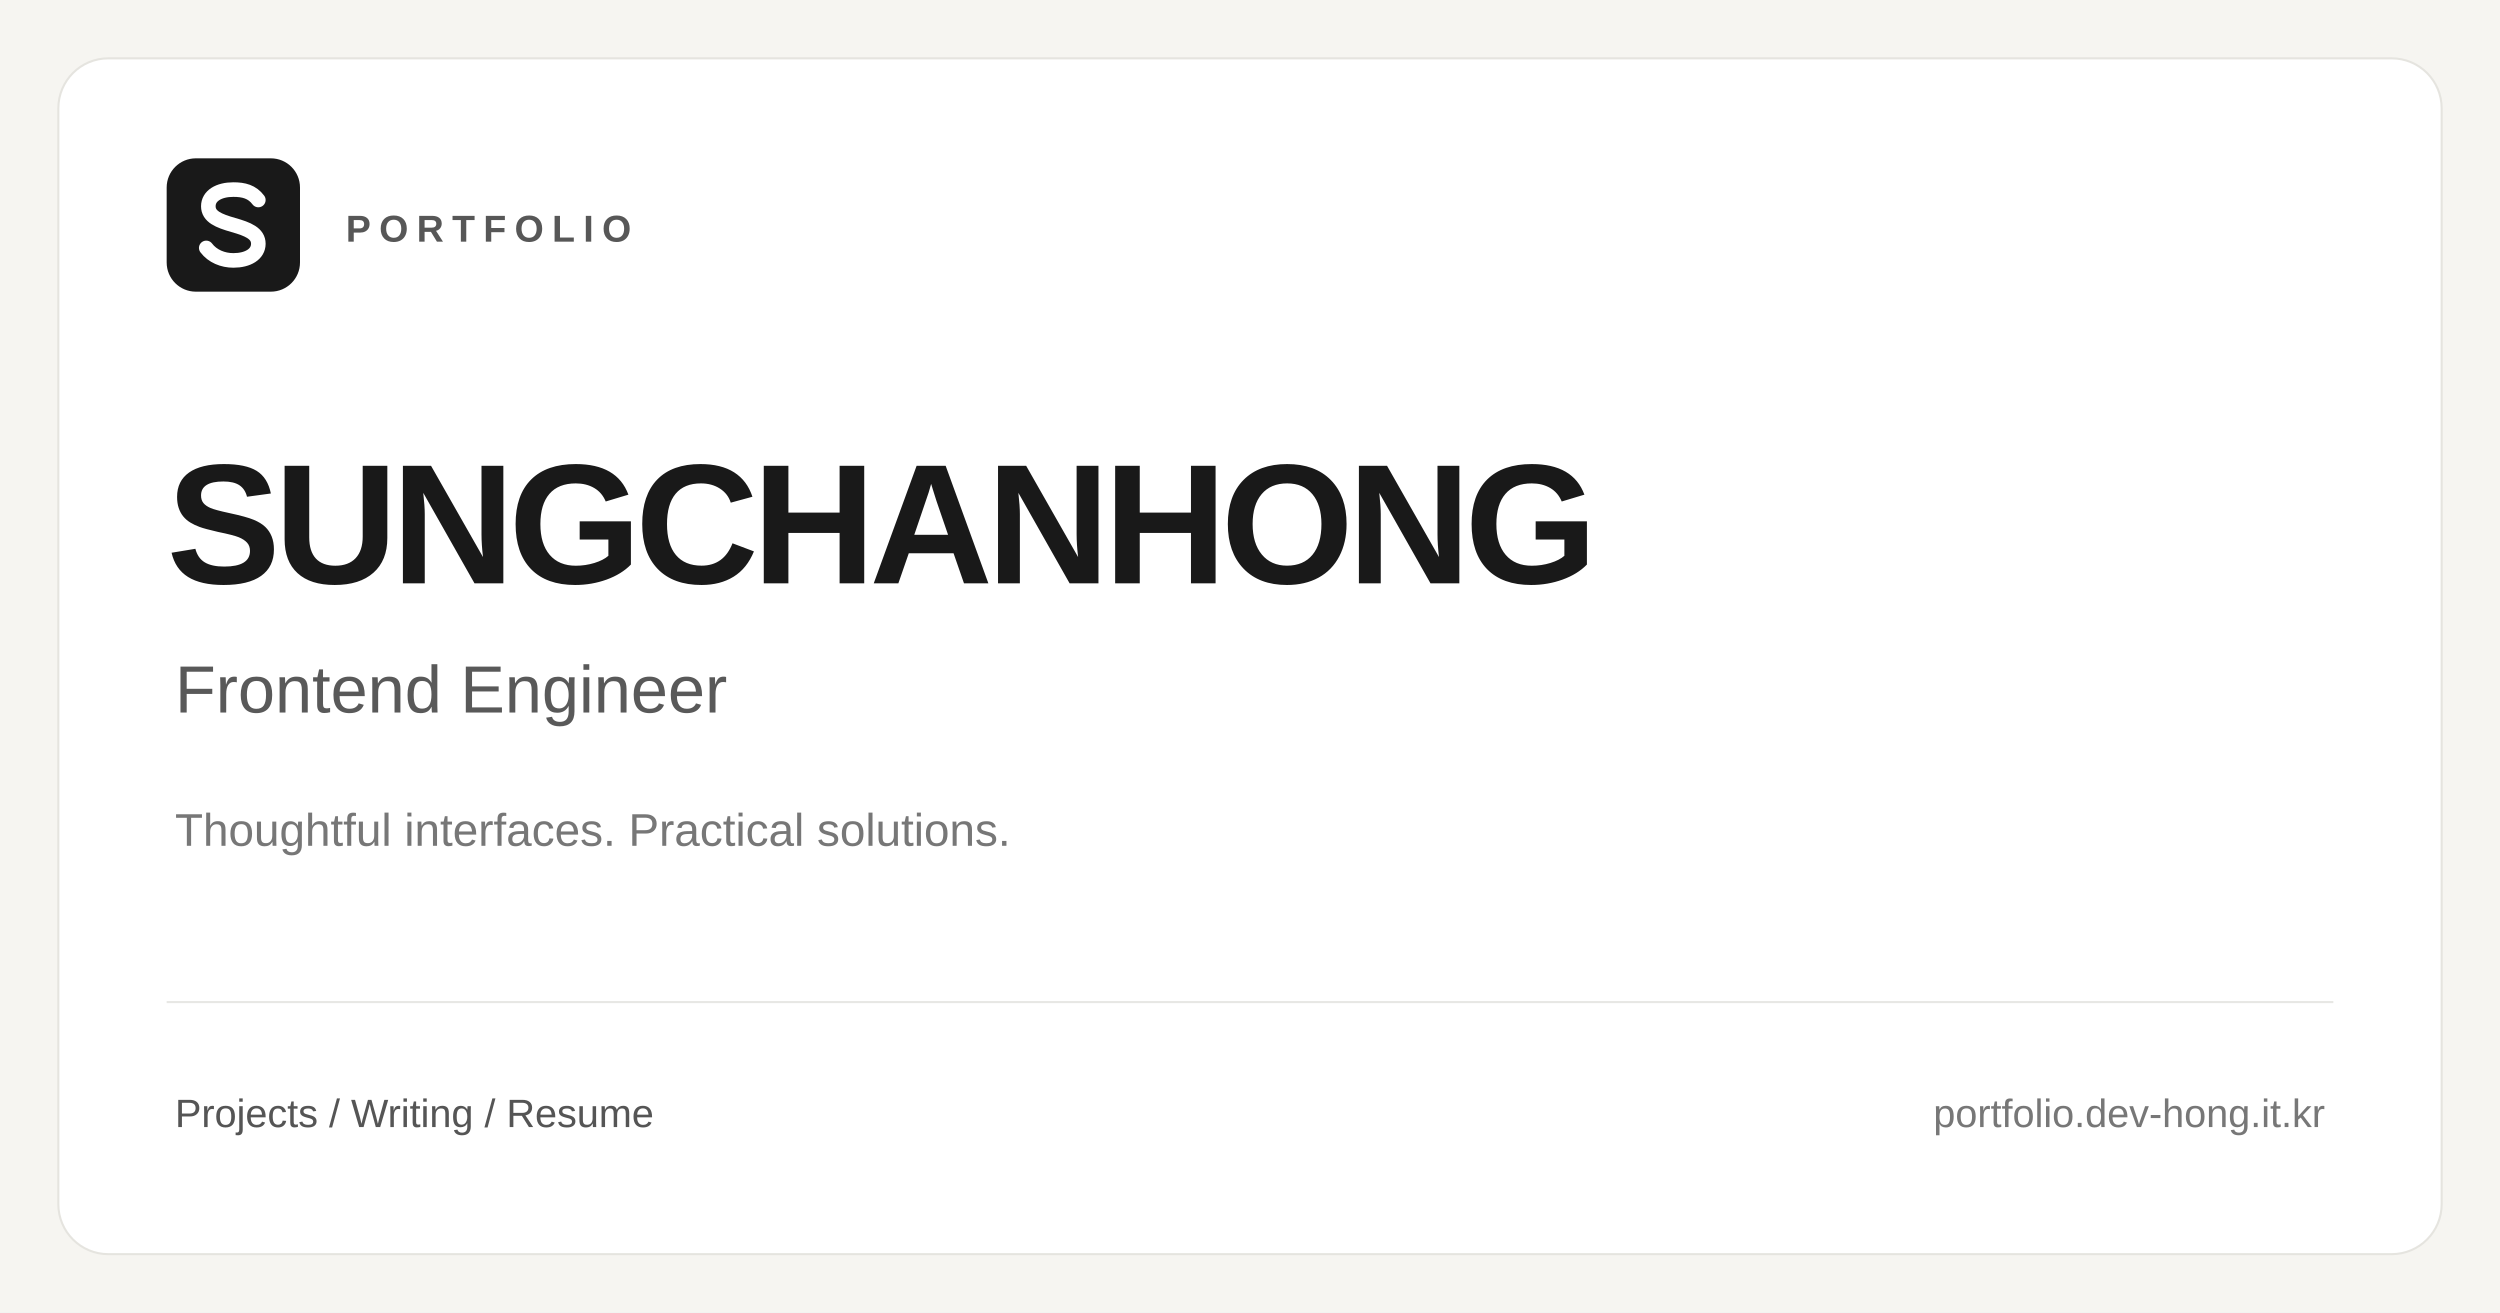
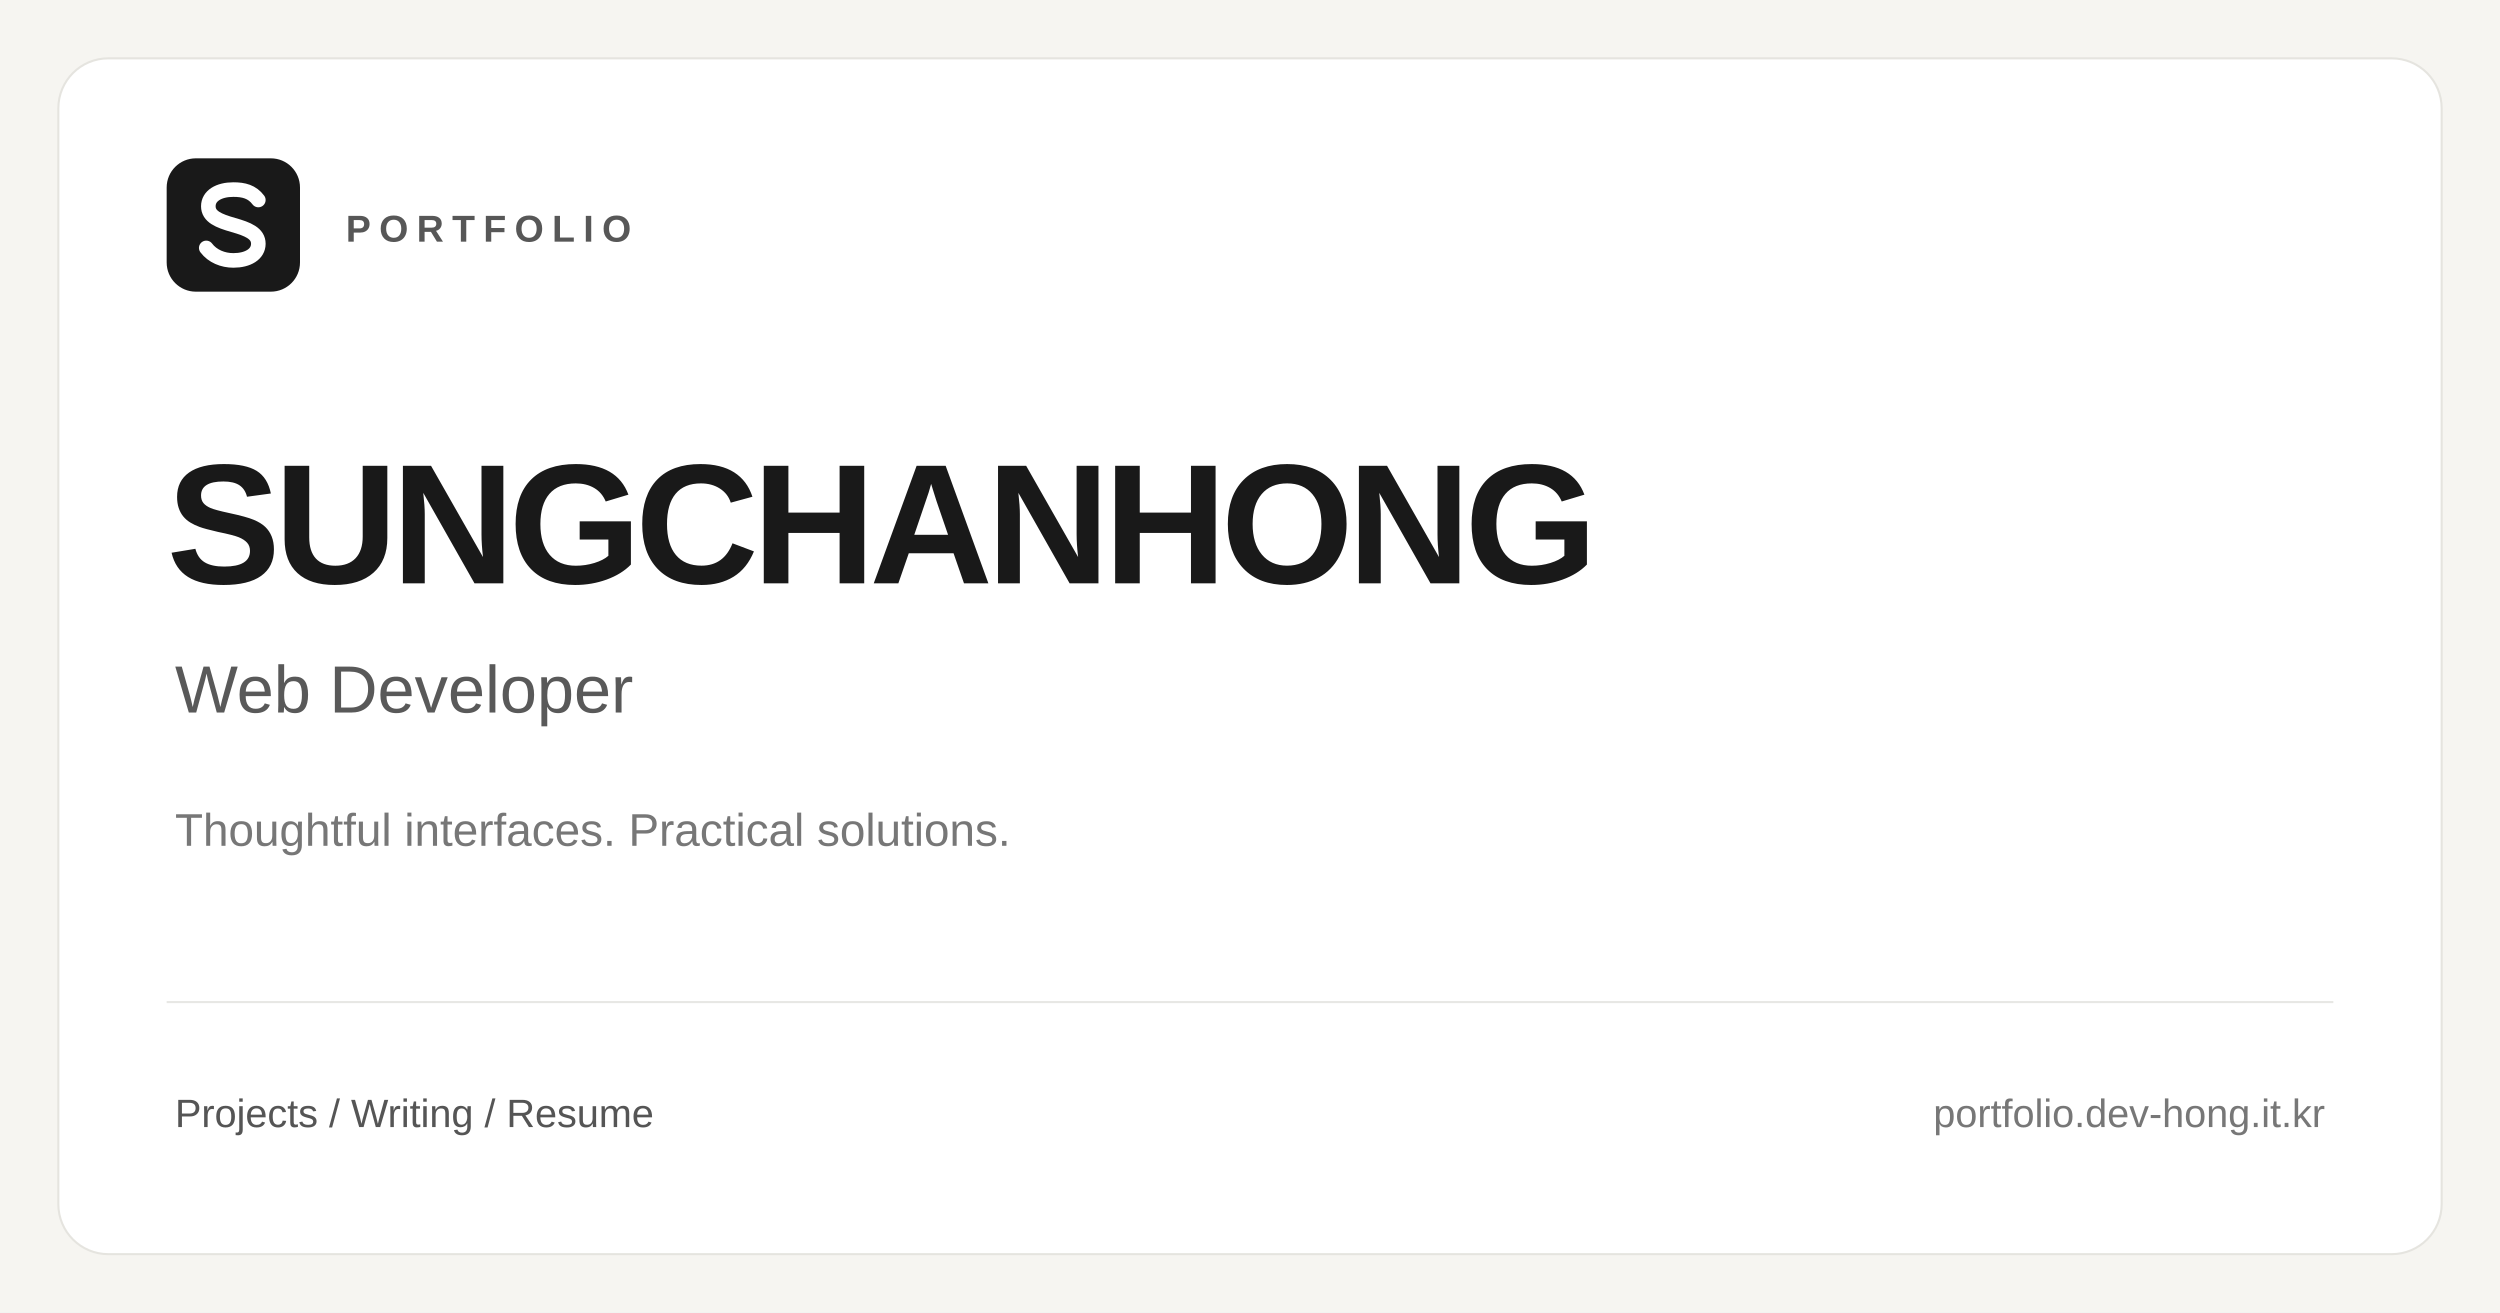
<svg xmlns="http://www.w3.org/2000/svg" width="1200" height="630" viewBox="0 0 1200 630">
  <rect width="1200" height="630" fill="#f6f5f1" />
  <rect x="28" y="28" width="1144" height="574" rx="24" fill="#fff" stroke="#e5e4df" />
  <g transform="translate(80 76)">
    <rect width="64" height="64" rx="14" fill="#191919" />
    <path d="M44 20C41 16 37 15 32 15C25 15 20 18 20 23C20 28 25 30 32 32C39 34 44 36 44 41C44 46 39 49 32 49C27 49 22 47 19 43" fill="none" stroke="#fff" stroke-width="7" stroke-linecap="round" />
  </g>
  <g font-family="Arial, Helvetica, sans-serif">
    <text x="166" y="116" font-size="18" font-weight="700" letter-spacing="4" fill="#575757">PORTFOLIO</text>
    <text x="80" y="280" font-size="82" font-weight="700" letter-spacing="-3" fill="#191919">SUNGCHANHONG</text>
-     <text x="84" y="342" font-size="32" fill="#595959">Frontend Engineer</text>
+     <text x="84" y="342" font-size="32" fill="#595959">Web Developer</text>
    <text x="84" y="406" font-size="22" fill="#777">Thoughtful interfaces. Practical solutions.</text>
    <line x1="80" y1="481" x2="1120" y2="481" stroke="#e7e7e4" />
    <text x="84" y="541" font-size="19" fill="#555">Projects / Writing / Resume</text>
    <text x="1116" y="541" text-anchor="end" font-size="19" fill="#777">portfolio.dev-hong.it.kr</text>
  </g>
</svg>
